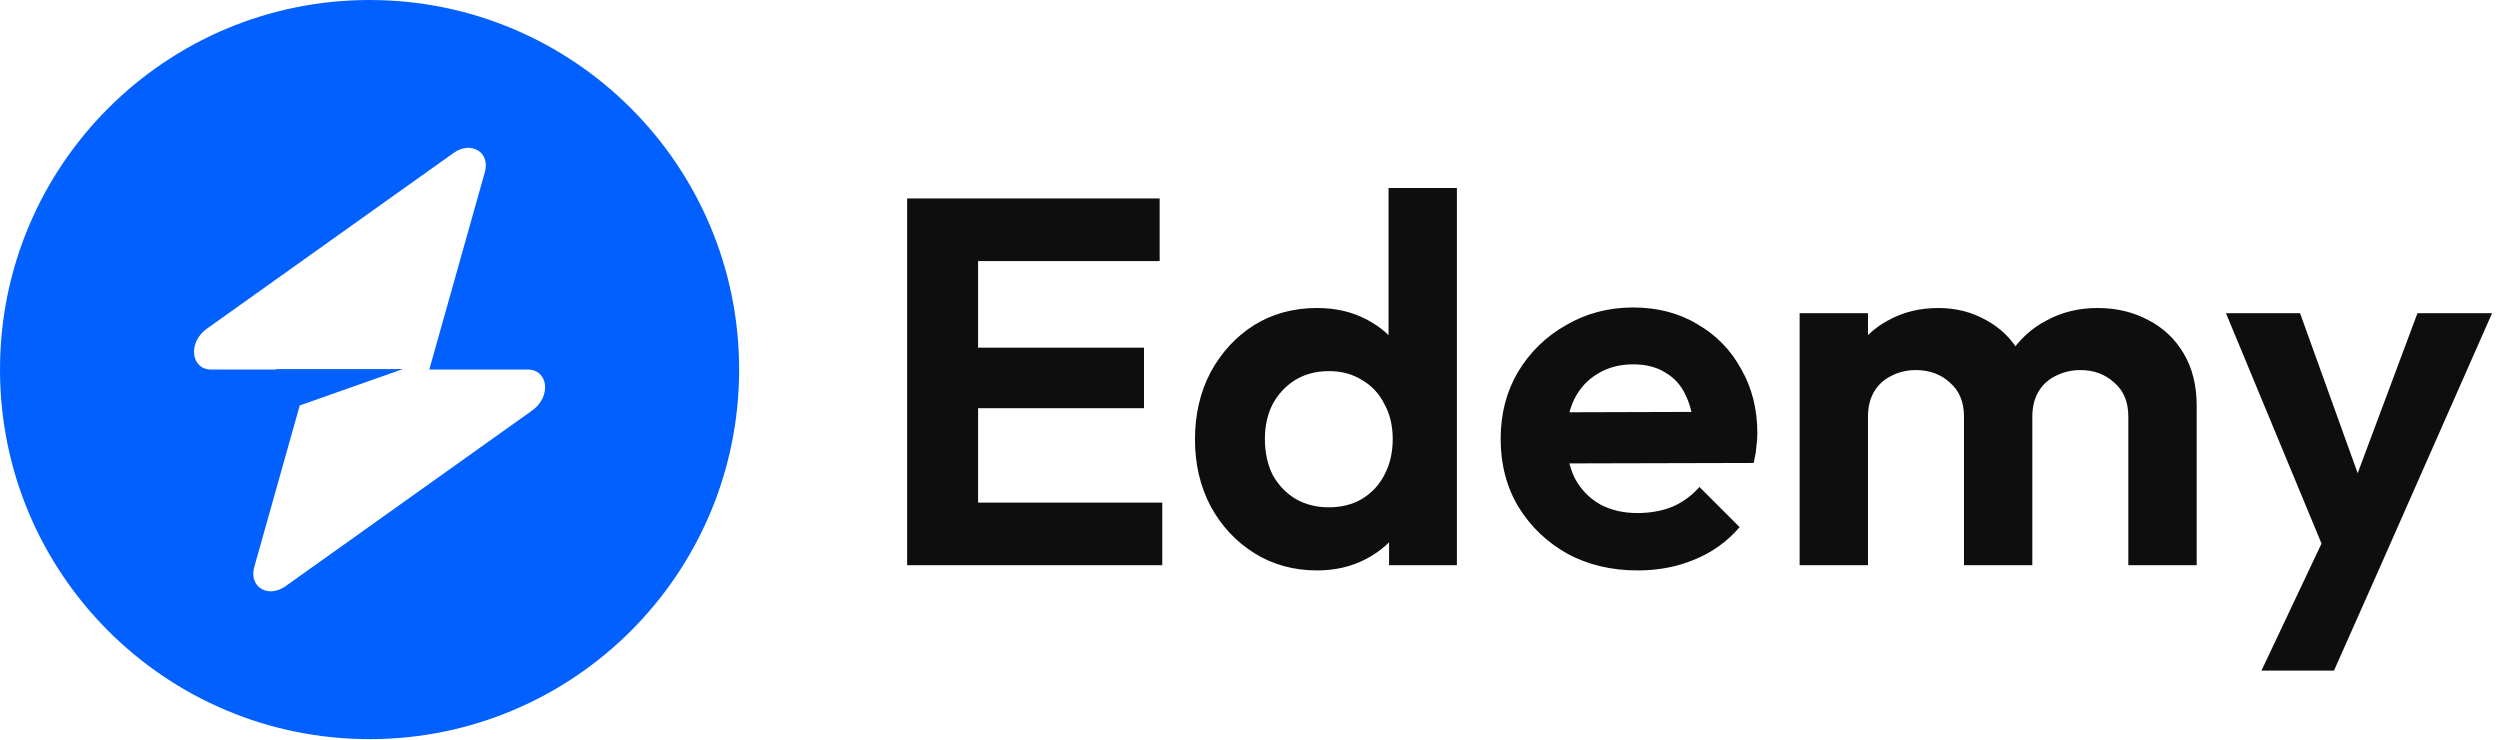
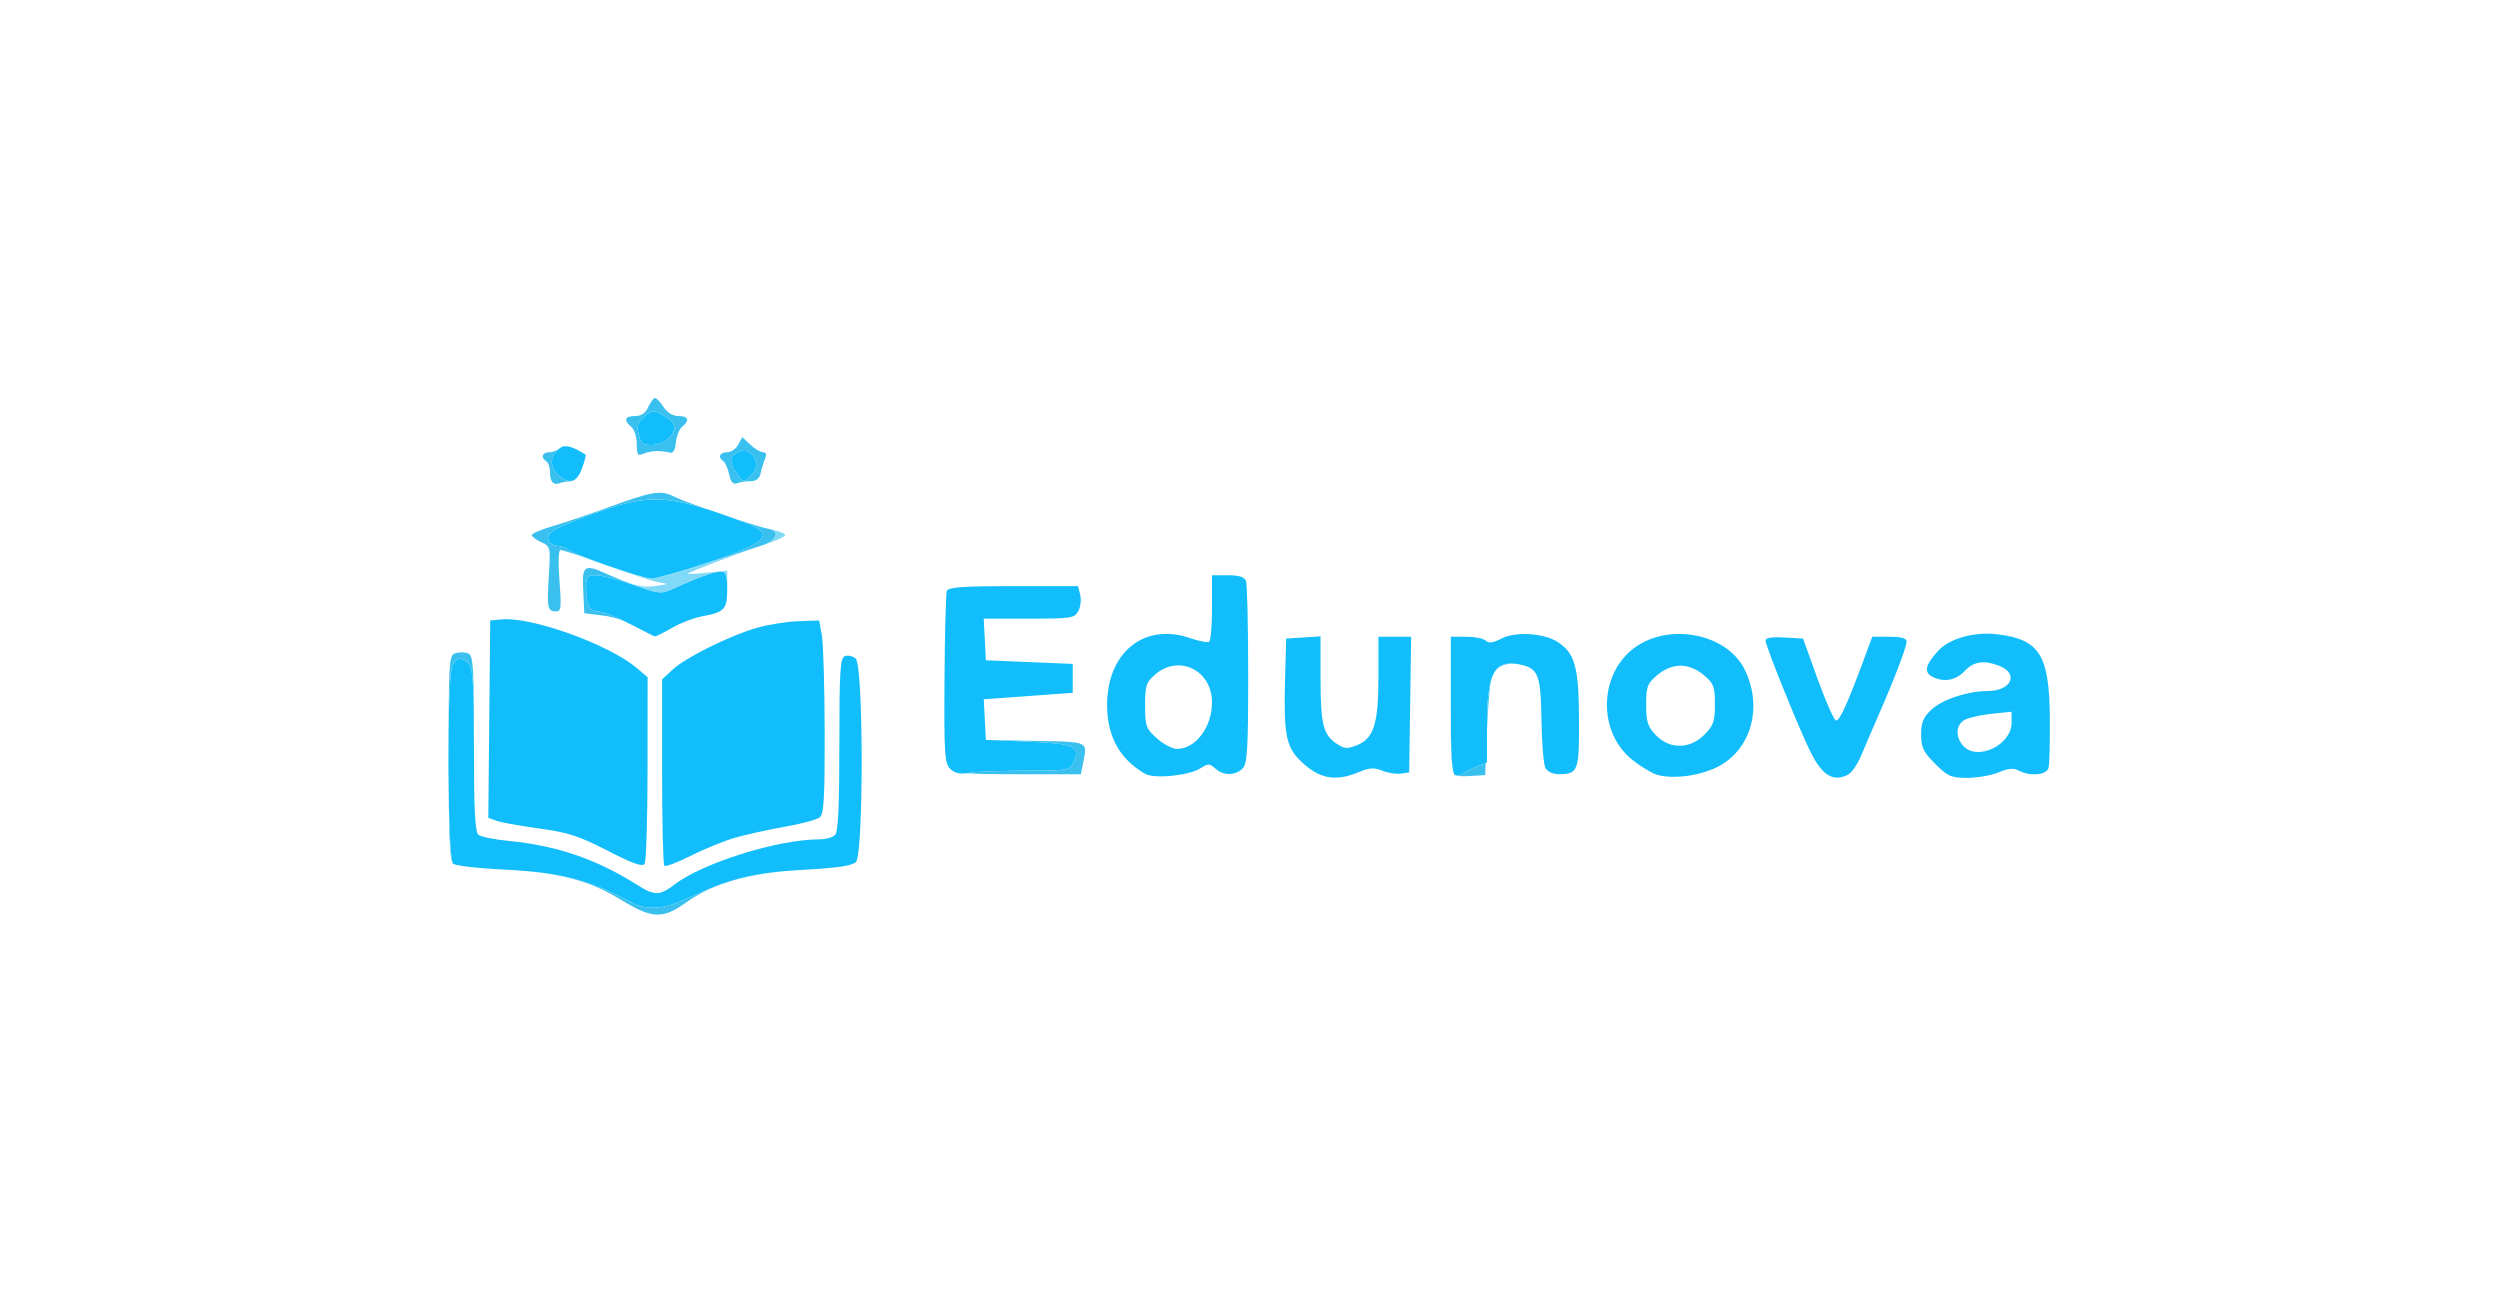
- <svg xmlns="http://www.w3.org/2000/svg" width="115" height="34" viewBox="0 0 115 34" fill="none">
-   <path fill-rule="evenodd" clip-rule="evenodd" d="M17 34C26.389 34 34 26.389 34 17C34 7.611 26.389 0 17 0C7.611 0 0 7.611 0 17C0 26.389 7.611 34 17 34ZM22.303 7.919C22.562 7.002 21.672 6.46 20.859 7.039L9.514 15.121C8.633 15.749 8.771 17 9.722 17H12.71V16.977H18.532L13.788 18.651L11.697 26.081C11.438 26.998 12.328 27.54 13.141 26.961L24.486 18.879C25.367 18.251 25.229 17 24.278 17H19.747L22.303 7.919Z" fill="#0260FF" />
-   <path d="M41.728 26V9.128H44.992V26H41.728ZM44.128 26V23.12H53.464V26H44.128ZM44.128 18.776V15.992H52.624V18.776H44.128ZM44.128 12.008V9.128H53.344V12.008H44.128ZM60.585 26.24C59.513 26.24 58.553 25.976 57.705 25.448C56.857 24.92 56.185 24.2 55.689 23.288C55.209 22.376 54.969 21.352 54.969 20.216C54.969 19.064 55.209 18.032 55.689 17.12C56.185 16.208 56.849 15.488 57.681 14.96C58.529 14.432 59.497 14.168 60.585 14.168C61.417 14.168 62.161 14.336 62.817 14.672C63.489 15.008 64.025 15.48 64.425 16.088C64.841 16.68 65.065 17.352 65.097 18.104V22.232C65.065 22.984 64.849 23.664 64.449 24.272C64.049 24.88 63.513 25.36 62.841 25.712C62.169 26.064 61.417 26.24 60.585 26.24ZM61.113 23.336C61.705 23.336 62.217 23.208 62.649 22.952C63.097 22.68 63.441 22.312 63.681 21.848C63.937 21.368 64.065 20.816 64.065 20.192C64.065 19.584 63.937 19.048 63.681 18.584C63.441 18.104 63.097 17.736 62.649 17.48C62.217 17.208 61.713 17.072 61.137 17.072C60.545 17.072 60.025 17.208 59.577 17.48C59.145 17.752 58.801 18.12 58.545 18.584C58.305 19.048 58.185 19.584 58.185 20.192C58.185 20.816 58.305 21.368 58.545 21.848C58.801 22.312 59.153 22.68 59.601 22.952C60.049 23.208 60.553 23.336 61.113 23.336ZM67.017 26H63.897V22.88L64.401 20.048L63.873 17.264V8.648H67.017V26ZM75.342 26.24C74.126 26.24 73.046 25.984 72.102 25.472C71.158 24.944 70.406 24.224 69.846 23.312C69.302 22.4 69.03 21.36 69.03 20.192C69.03 19.04 69.294 18.016 69.822 17.12C70.366 16.208 71.102 15.488 72.03 14.96C72.958 14.416 73.99 14.144 75.126 14.144C76.246 14.144 77.23 14.4 78.078 14.912C78.942 15.408 79.614 16.096 80.094 16.976C80.59 17.84 80.838 18.824 80.838 19.928C80.838 20.136 80.822 20.352 80.79 20.576C80.774 20.784 80.734 21.024 80.67 21.296L70.926 21.32V18.968L79.206 18.944L77.934 19.928C77.902 19.24 77.774 18.664 77.55 18.2C77.342 17.736 77.03 17.384 76.614 17.144C76.214 16.888 75.718 16.76 75.126 16.76C74.502 16.76 73.958 16.904 73.494 17.192C73.03 17.464 72.67 17.856 72.414 18.368C72.174 18.864 72.054 19.456 72.054 20.144C72.054 20.848 72.182 21.464 72.438 21.992C72.71 22.504 73.094 22.904 73.59 23.192C74.086 23.464 74.662 23.6 75.318 23.6C75.91 23.6 76.446 23.504 76.926 23.312C77.406 23.104 77.822 22.8 78.174 22.4L80.022 24.248C79.462 24.904 78.774 25.4 77.958 25.736C77.158 26.072 76.286 26.24 75.342 26.24ZM82.783 26V14.408H85.927V26H82.783ZM90.343 26V19.16C90.343 18.488 90.127 17.968 89.695 17.6C89.279 17.216 88.759 17.024 88.135 17.024C87.719 17.024 87.343 17.112 87.007 17.288C86.671 17.448 86.407 17.688 86.215 18.008C86.023 18.328 85.927 18.712 85.927 19.16L84.703 18.56C84.703 17.664 84.895 16.888 85.279 16.232C85.679 15.576 86.215 15.072 86.887 14.72C87.559 14.352 88.319 14.168 89.167 14.168C89.967 14.168 90.695 14.352 91.351 14.72C92.007 15.072 92.527 15.576 92.911 16.232C93.295 16.872 93.487 17.648 93.487 18.56V26H90.343ZM97.903 26V19.16C97.903 18.488 97.687 17.968 97.255 17.6C96.839 17.216 96.319 17.024 95.695 17.024C95.295 17.024 94.919 17.112 94.567 17.288C94.231 17.448 93.967 17.688 93.775 18.008C93.583 18.328 93.487 18.712 93.487 19.16L91.687 18.728C91.751 17.8 91.999 17 92.431 16.328C92.863 15.64 93.431 15.112 94.135 14.744C94.839 14.36 95.623 14.168 96.487 14.168C97.351 14.168 98.127 14.352 98.815 14.72C99.503 15.072 100.047 15.584 100.447 16.256C100.847 16.928 101.047 17.728 101.047 18.656V26H97.903ZM107.243 26.096L102.395 14.408H105.803L109.019 23.336H107.867L111.203 14.408H114.635L109.475 26.096H107.243ZM104.027 30.848L107.555 23.384L109.475 26.096L107.363 30.848H104.027Z" fill="#0E0E0E" />
+ <svg xmlns="http://www.w3.org/2000/svg" width="691" height="361" viewBox="0 0 691 361">
+   <g>
+     <path d="M 203.10 231.57 C200.09,232.45 194.61,234.68 190.93,236.54 C187.25,238.39 183.96,239.63 183.62,239.29 C183.28,238.95 183.00,227.22 183.00,213.23 L 183.00 187.80 L 185.88 185.11 C189.47,181.76 201.66,175.70 209.17,173.54 C212.30,172.64 217.45,171.81 220.64,171.70 L 226.42 171.50 L 227.15 175.50 C227.56,177.70 227.91,189.68 227.94,202.13 C227.99,220.23 227.72,224.98 226.62,225.90 C225.85,226.54 221.48,227.71 216.90,228.52 C212.33,229.32 206.11,230.70 203.10,231.57 ZM 178.98 212.34 C178.98,226.18 178.61,238.06 178.18,238.75 C177.59,239.67 174.95,238.74 167.94,235.13 C160.00,231.05 156.99,230.07 149.00,228.99 C143.77,228.28 138.48,227.32 137.23,226.87 L 134.97 226.04 L 135.23 198.77 L 135.50 171.50 L 138.64 171.20 C146.80,170.40 168.15,178.05 175.85,184.52 L 179.00 187.18 ZM 331.83 212.34 C328.66,214.38 319.04,215.35 316.50,213.88 C309.48,209.83 306.00,203.52 306.00,194.86 C306.00,180.30 316.29,172.01 328.94,176.37 C331.38,177.21 333.73,177.66 334.18,177.39 C334.63,177.11 335.00,172.86 335.00,167.94 L 335.00 159.00 L 339.39 159.00 C342.48,159.00 343.97,159.47 344.39,160.58 C344.73,161.45 345.00,173.12 345.00,186.51 C345.00,207.31 344.77,211.09 343.43,212.43 C341.42,214.44 338.14,214.44 335.91,212.42 C334.36,211.01 333.92,211.00 331.83,212.34 ZM 189.88 248.36 C183.78,251.25 178.87,251.67 175.00,249.63 C162.51,243.06 155.01,241.12 139.00,240.34 C132.12,240.01 125.94,239.29 125.25,238.74 C123.64,237.47 123.44,186.91 125.04,183.93 C126.27,181.63 127.63,181.48 129.57,183.43 C130.72,184.58 131.00,189.18 131.00,207.31 C131.00,224.07 131.32,230.01 132.25,230.74 C132.94,231.29 136.65,232.04 140.50,232.42 C154.01,233.74 164.81,237.44 176.19,244.62 C180.94,247.62 182.34,247.60 186.44,244.48 C194.32,238.46 215.04,232.00 226.43,232.00 C228.17,232.00 230.14,231.46 230.80,230.80 C231.67,229.93 232.00,222.97 232.00,205.77 C232.00,185.42 232.22,181.85 233.51,181.36 C234.34,181.04 235.69,181.33 236.51,182.01 C238.68,183.81 238.73,236.12 236.57,238.28 C235.57,239.29 231.28,239.92 222.05,240.42 C208.35,241.17 201.54,242.85 189.88,248.36 ZM 475.65 211.47 C470.72,214.35 462.43,215.57 457.82,214.08 C456.35,213.60 453.34,211.76 451.12,209.98 C441.92,202.59 441.81,187.38 450.90,179.73 C460.28,171.85 477.15,174.73 482.24,185.08 C487.14,195.05 484.31,206.39 475.65,211.47 ZM 283.59 213.01 C276.94,213.02 269.89,213.29 267.92,213.61 C265.29,214.05 263.89,213.75 262.63,212.48 C261.09,210.94 260.92,208.31 261.06,187.69 C261.14,175.00 261.44,164.03 261.71,163.31 C262.10,162.30 266.29,162.00 280.09,162.00 L 297.96 162.00 L 298.57 164.41 C298.90,165.73 298.67,167.76 298.05,168.91 C297.00,170.86 296.09,171.00 284.41,171.00 L 271.90 171.00 L 272.50 182.50 L 296.50 183.50 L 296.50 191.50 L 271.91 193.28 L 272.50 204.50 L 284.29 205.00 C297.05,205.54 298.73,206.30 296.75,210.66 C295.71,212.93 295.29,213.00 283.59,213.01 ZM 552.40 213.48 C550.40,214.31 546.51,215.00 543.76,215.00 C539.29,215.00 538.36,214.59 534.88,211.12 C531.60,207.84 531.00,206.58 531.00,203.02 C531.00,199.68 531.59,198.25 533.84,196.15 C536.85,193.34 543.87,191.00 549.32,191.00 C556.01,191.00 558.17,186.16 552.46,183.98 C548.27,182.39 545.50,182.84 543.00,185.50 C540.53,188.13 537.15,188.69 533.97,186.98 C531.71,185.78 532.24,183.64 535.73,179.86 C538.86,176.47 545.66,174.56 551.97,175.31 C563.75,176.71 566.44,180.97 566.58,198.50 C566.64,205.10 566.47,211.29 566.22,212.25 C565.70,214.24 561.07,214.65 557.96,212.98 C556.57,212.24 555.04,212.37 552.40,213.48 ZM 407.75 212.07 C405.96,212.79 404.27,213.68 404.00,214.04 C403.73,214.40 402.94,214.51 402.25,214.27 C401.31,213.94 401.00,209.15 401.00,194.92 L 401.00 176.00 L 405.30 176.00 C407.67,176.00 410.09,176.49 410.69,177.09 C411.47,177.87 412.70,177.69 415.06,176.47 C418.92,174.48 426.81,174.99 430.61,177.48 C435.32,180.57 436.37,184.41 436.44,198.79 C436.51,213.22 436.23,213.95 430.79,213.98 C429.21,213.99 427.68,213.27 427.15,212.25 C426.64,211.29 426.15,205.33 426.06,199.01 C425.87,186.41 425.19,184.69 419.96,183.64 C413.05,182.26 411.00,186.08 411.00,200.33 L 411.00 210.76 ZM 194.86 155.77 C187.91,158.09 181.16,159.96 179.86,159.90 C177.20,159.80 157.77,153.00 157.00,151.91 C156.73,151.52 155.38,151.04 154.00,150.85 C152.32,150.62 151.50,149.87 151.50,148.58 C151.50,147.04 153.81,145.79 163.00,142.37 C179.33,136.28 184.27,136.47 204.75,143.98 C214.80,147.66 213.13,149.65 194.86,155.77 ZM 375.51 213.43 C368.93,216.18 364.40,215.24 359.23,210.08 C355.44,206.29 354.77,202.56 355.19,187.50 L 355.50 176.50 L 365.00 175.89 L 365.00 187.38 C365.00,200.16 365.73,203.12 369.46,205.57 C371.65,207.00 372.45,207.06 375.13,205.95 C379.74,204.04 381.00,199.97 381.00,187.03 L 381.00 176.00 L 390.04 176.00 L 389.50 213.50 L 387.16 213.83 C385.87,214.01 383.56,213.65 382.03,213.01 C379.82,212.10 378.50,212.18 375.51,213.43 ZM 510.89 214.06 C506.84,216.23 503.77,214.46 500.56,208.11 C497.50,202.07 488.00,178.58 488.00,177.05 C488.00,176.29 489.77,176.00 493.18,176.20 L 498.36 176.50 L 502.43 187.79 C504.67,194.00 506.95,199.11 507.50,199.15 C508.49,199.22 510.70,194.36 515.18,182.25 L 517.49 176.00 L 522.24 176.00 C525.50,176.00 527.00,176.41 527.00,177.31 C527.00,178.79 523.55,187.82 519.17,197.81 C517.55,201.49 515.42,206.44 514.44,208.81 C513.45,211.18 511.85,213.54 510.89,214.06 ZM 185.78 173.53 C183.43,174.87 181.27,175.93 181.00,175.88 C180.73,175.83 177.57,174.26 174.00,172.40 C170.43,170.54 166.54,169.01 165.36,169.01 C162.89,169.00 162.00,167.25 162.00,162.42 C162.00,159.36 162.29,159.00 164.75,158.99 C166.26,158.98 170.89,160.18 175.03,161.64 C182.21,164.18 182.71,164.23 186.03,162.72 C192.84,159.60 197.27,158.00 199.12,158.00 C200.71,158.00 201.00,158.77 201.00,162.96 C201.00,168.45 200.24,169.24 193.78,170.41 C191.74,170.78 188.14,172.18 185.78,173.53 ZM 457.69 203.20 C461.48,207.16 467.05,207.11 471.08,203.08 C473.60,200.56 474.00,199.40 474.00,194.67 C474.00,189.77 473.67,188.90 470.92,186.59 C468.95,184.93 466.64,184.00 464.50,184.00 C462.36,184.00 460.05,184.93 458.08,186.59 C455.31,188.91 455.00,189.75 455.00,194.78 C455.00,199.51 455.42,200.83 457.69,203.20 ZM 319.77 204.08 C321.56,205.69 324.05,207.00 325.29,207.00 C330.47,207.00 335.00,200.99 335.00,194.13 C335.00,185.27 325.86,180.78 319.31,186.41 C316.80,188.57 316.50,189.48 316.50,195.00 C316.50,200.70 316.75,201.38 319.77,204.08 ZM 542.65 206.17 C546.53,210.46 556.00,205.92 556.00,199.77 L 556.00 196.72 L 550.59 197.28 C547.61,197.59 544.23,198.34 543.09,198.95 C540.58,200.30 540.38,203.66 542.65,206.17 ZM 184.75 121.25 C183.79,122.21 181.69,123.00 180.08,123.00 C177.64,123.00 177.05,122.50 176.50,119.98 C175.96,117.55 176.29,116.58 178.17,115.05 C180.40,113.22 180.63,113.21 183.50,114.88 C186.91,116.85 187.28,118.72 184.75,121.25 ZM 160.89 129.43 C159.54,133.17 157.56,133.92 154.79,131.75 C152.10,129.63 151.76,126.53 154.00,124.50 C155.97,122.72 157.38,122.93 161.84,125.64 C162.03,125.76 161.60,127.46 160.89,129.43 ZM 207.81 131.19 C205.53,133.47 205.44,133.46 203.56,130.78 C201.51,127.85 201.59,126.29 203.86,125.07 C207.60,123.07 210.87,128.13 207.81,131.19 Z" fill="rgb(18,189,251)" data-index="0" style="opacity: 1;" />
+     <path d="M 181.50 124.67 C180.40,124.67 178.71,125.02 177.75,125.44 C176.27,126.09 176.00,125.67 176.00,122.73 C176.00,120.81 175.32,118.68 174.50,118.00 C172.28,116.16 172.67,115.00 175.52,115.00 C177.24,115.00 178.41,114.20 179.18,112.50 C179.81,111.12 180.65,110.00 181.05,110.00 C181.44,110.00 182.51,111.12 183.41,112.50 C184.43,114.05 185.98,115.00 187.52,115.00 C190.30,115.00 190.71,116.16 188.56,117.95 C187.76,118.61 186.98,120.58 186.81,122.32 C186.59,124.58 186.07,125.38 185.00,125.08 C184.18,124.85 182.60,124.66 181.50,124.67 ZM 154.64 160.50 C155.19,167.63 155.06,169.00 153.81,169.00 C151.34,169.00 151.15,168.14 151.68,159.44 C152.20,151.16 152.17,151.03 149.60,149.86 C148.17,149.21 147.00,148.32 147.00,147.89 C147.00,147.46 149.59,146.35 152.75,145.43 C155.91,144.51 162.77,142.19 168.00,140.28 C180.34,135.76 182.66,135.38 186.42,137.30 C187.63,137.92 190.96,139.18 194.87,140.57 C182.07,136.61 176.33,137.40 163.00,142.37 C153.81,145.79 151.50,147.04 151.50,148.58 C151.50,149.87 152.32,150.62 154.00,150.85 C155.38,151.04 156.73,151.52 157.00,151.91 C157.24,152.25 159.35,153.17 162.20,154.26 C158.26,152.93 155.32,152.00 154.94,152.00 C154.36,152.00 154.24,155.33 154.64,160.50 ZM 207.47 133.00 C206.20,133.00 204.49,133.26 203.68,133.57 C202.63,133.97 201.99,133.24 201.52,131.08 C201.15,129.40 200.43,127.77 199.92,127.45 C198.31,126.46 198.93,125.00 200.96,125.00 C202.05,125.00 203.43,124.06 204.05,122.91 L 205.17 120.81 L 207.40 122.91 C208.63,124.06 210.21,125.00 210.92,125.00 C211.77,125.00 211.96,125.61 211.48,126.75 C211.07,127.71 210.52,129.51 210.25,130.75 C209.92,132.29 209.04,133.00 207.47,133.00 ZM 184.75 121.25 C187.28,118.72 186.91,116.85 183.50,114.88 C180.63,113.21 180.40,113.22 178.17,115.05 C176.29,116.58 175.96,117.55 176.50,119.98 C177.05,122.50 177.64,123.00 180.08,123.00 C181.69,123.00 183.79,122.21 184.75,121.25 ZM 283.59 213.01 C295.29,213.00 295.71,212.93 296.75,210.66 C298.73,206.30 297.05,205.54 284.29,205.00 L 272.50 204.50 L 286.25 204.78 C295.53,204.97 298.81,204.94 299.67,206.37 C300.13,207.14 299.89,208.34 299.51,210.23 C299.46,210.44 299.42,210.65 299.38,210.88 L 298.75 214.00 L 281.45 214.00 C274.30,214.00 269.95,213.94 267.20,213.72 C267.43,213.69 267.67,213.66 267.92,213.61 C269.89,213.29 276.94,213.02 283.59,213.01 ZM 207.81 131.19 C210.87,128.13 207.60,123.07 203.86,125.07 C201.59,126.29 201.51,127.85 203.56,130.78 C205.44,133.46 205.53,133.47 207.81,131.19 ZM 189.88 248.36 C200.10,243.53 206.59,241.64 217.26,240.75 C205.04,241.87 196.45,244.61 189.57,249.50 C183.09,254.11 180.22,253.97 171.50,248.62 C164.87,244.55 158.27,242.29 148.92,241.11 C158.75,242.27 165.40,244.58 175.00,249.63 C178.87,251.67 183.78,251.25 189.88,248.36 ZM 175.68 161.88 C175.47,161.80 175.25,161.72 175.03,161.64 C170.89,160.18 166.26,158.98 164.75,158.99 C162.29,159.00 162.00,159.36 162.00,162.42 C162.00,167.25 162.89,169.00 165.36,169.01 C166.36,169.01 169.32,170.12 172.39,171.59 C170.46,170.89 168.37,170.34 166.73,170.14 L 161.50 169.50 L 161.20 163.25 C160.86,156.07 161.37,155.76 168.30,158.89 C170.14,159.72 173.14,160.93 175.68,161.88 ZM 194.86 155.77 C213.13,149.65 214.80,147.66 204.75,143.98 C204.38,143.84 204.02,143.71 203.66,143.58 C207.76,144.92 211.28,145.99 212.50,146.19 C215.69,146.73 214.82,149.31 211.00,150.61 C196.63,155.49 181.92,160.00 180.36,159.99 C180.22,159.99 179.97,159.95 179.64,159.88 C179.73,159.89 179.80,159.90 179.86,159.90 C181.16,159.96 187.91,158.09 194.86,155.77 ZM 124.01 200.24 C124.06,182.32 124.33,181.03 125.86,180.54 C126.88,180.22 128.46,180.24 129.36,180.58 C130.82,181.14 131.00,183.91 131.00,205.48 C131.00,223.71 131.31,230.00 132.25,230.74 C131.32,230.01 131.00,224.07 131.00,207.31 C131.00,189.18 130.72,184.58 129.57,183.43 C127.63,181.48 126.27,181.63 125.04,183.93 C124.48,184.97 124.14,191.77 124.01,200.24 ZM 157.88 133.00 C156.94,133.00 155.54,133.24 154.78,133.53 C152.94,134.24 152.00,133.17 152.00,130.39 C152.00,129.14 151.55,127.84 151.00,127.50 C149.38,126.50 149.86,125.00 151.80,125.00 C152.79,125.00 154.13,124.47 154.78,123.82 C155.24,123.36 155.92,123.20 156.86,123.37 C155.77,123.25 154.94,123.65 154.00,124.50 C151.76,126.53 152.10,129.63 154.79,131.75 C157.05,133.53 158.79,133.35 160.09,131.17 C159.41,132.33 158.62,133.00 157.88,133.00 ZM 407.75 212.07 L 410.64 210.90 L 410.50 214.24 L 406.99 214.45 C406.79,214.46 406.60,214.48 406.41,214.49 C405.02,214.58 403.98,214.64 403.22,214.39 C403.56,214.35 403.85,214.24 404.00,214.04 C404.27,213.68 405.96,212.79 407.75,212.07 ZM 411.03 201.37 L 411.00 202.04 L 411.00 200.33 C411.00,194.91 411.30,190.99 412.05,188.30 C411.66,190.86 411.25,195.98 411.03,201.37 ZM 130.43 239.69 C127.61,239.39 125.63,239.05 125.25,238.75 C124.49,238.15 124.15,233.51 124.04,220.77 C124.22,230.40 124.63,238.25 125.25,238.74 C125.62,239.04 127.60,239.38 130.43,239.69 ZM 401.39 211.23 C401.00,208.70 401.00,204.34 401.00,196.85 C401.00,196.23 401.00,195.58 401.00,194.92 C401.00,203.27 401.11,208.38 401.39,211.23 ZM 413.70 184.95 C415.02,183.47 416.90,183.11 419.52,183.56 C417.15,183.17 415.10,183.67 413.70,184.95 ZM 185.78 173.53 C183.43,174.87 181.27,175.96 181.00,175.95 C180.84,175.94 180.00,175.52 178.86,174.88 C180.06,175.47 180.87,175.85 181.00,175.88 C181.27,175.93 183.43,174.87 185.78,173.53 ZM 425.25 188.11 C424.49,185.09 422.98,184.26 419.96,183.64 C422.98,184.25 424.48,185.08 425.25,188.11 ZM 262.57 212.43 C262.56,212.41 262.54,212.40 262.52,212.38 C262.18,212.03 261.90,211.57 261.69,210.78 C261.91,211.58 262.20,212.04 262.57,212.43 Z" fill="rgb(58,192,239)" data-index="1" style="opacity: 1;" />
+     <path d="M 175.68 161.88 C173.14,160.93 170.14,159.72 168.30,158.89 C164.32,157.10 162.46,156.43 161.66,157.55 C162.40,156.43 164.03,156.93 167.35,158.44 C174.60,161.75 177.66,162.54 181.00,161.99 L 184.50 161.42 L 181.50 160.81 C179.85,160.48 173.41,158.36 167.20,156.10 C160.98,153.85 155.47,152.00 154.94,152.00 C155.32,152.00 158.27,152.93 162.20,154.26 C168.15,156.54 177.37,159.61 179.64,159.88 C179.97,159.95 180.22,159.99 180.36,159.99 C181.92,160.00 196.63,155.49 211.00,150.61 C214.42,149.44 215.48,147.24 213.36,146.42 C213.50,146.45 213.63,146.48 213.75,146.50 C215.54,146.86 217.00,147.51 217.00,147.94 C217.00,148.37 213.96,149.71 210.25,150.91 C203.57,153.08 190.83,157.93 190.14,158.55 C189.95,158.73 192.31,158.62 195.39,158.30 L 201.00 157.72 L 201.00 162.82 C200.99,158.76 200.69,158.00 199.12,158.00 C197.27,158.00 192.84,159.60 186.03,162.72 C182.82,164.19 182.24,164.19 175.68,161.88 ZM 154.32 168.88 C155.08,168.43 155.10,166.54 154.65,160.60 C155.14,167.00 155.20,168.65 154.32,168.88 ZM 203.01 143.35 C206.65,144.53 210.05,145.57 212.25,146.15 C210.85,145.86 207.51,144.84 203.66,143.58 C203.44,143.50 203.23,143.42 203.01,143.35 ZM 149.60 149.86 C151.43,150.70 151.97,151.00 151.94,154.08 C151.88,151.02 151.34,150.66 149.60,149.86 ZM 154.64 160.50 C154.26,155.53 154.35,152.26 154.87,152.02 C154.36,152.26 154.26,155.52 154.64,160.50 ZM 147.00 147.89 C147.00,148.32 148.15,149.20 149.57,149.85 C148.16,149.21 147.00,148.33 147.00,147.89 Z" fill="rgb(128,217,246)" data-index="2" />
+   </g>
</svg>
